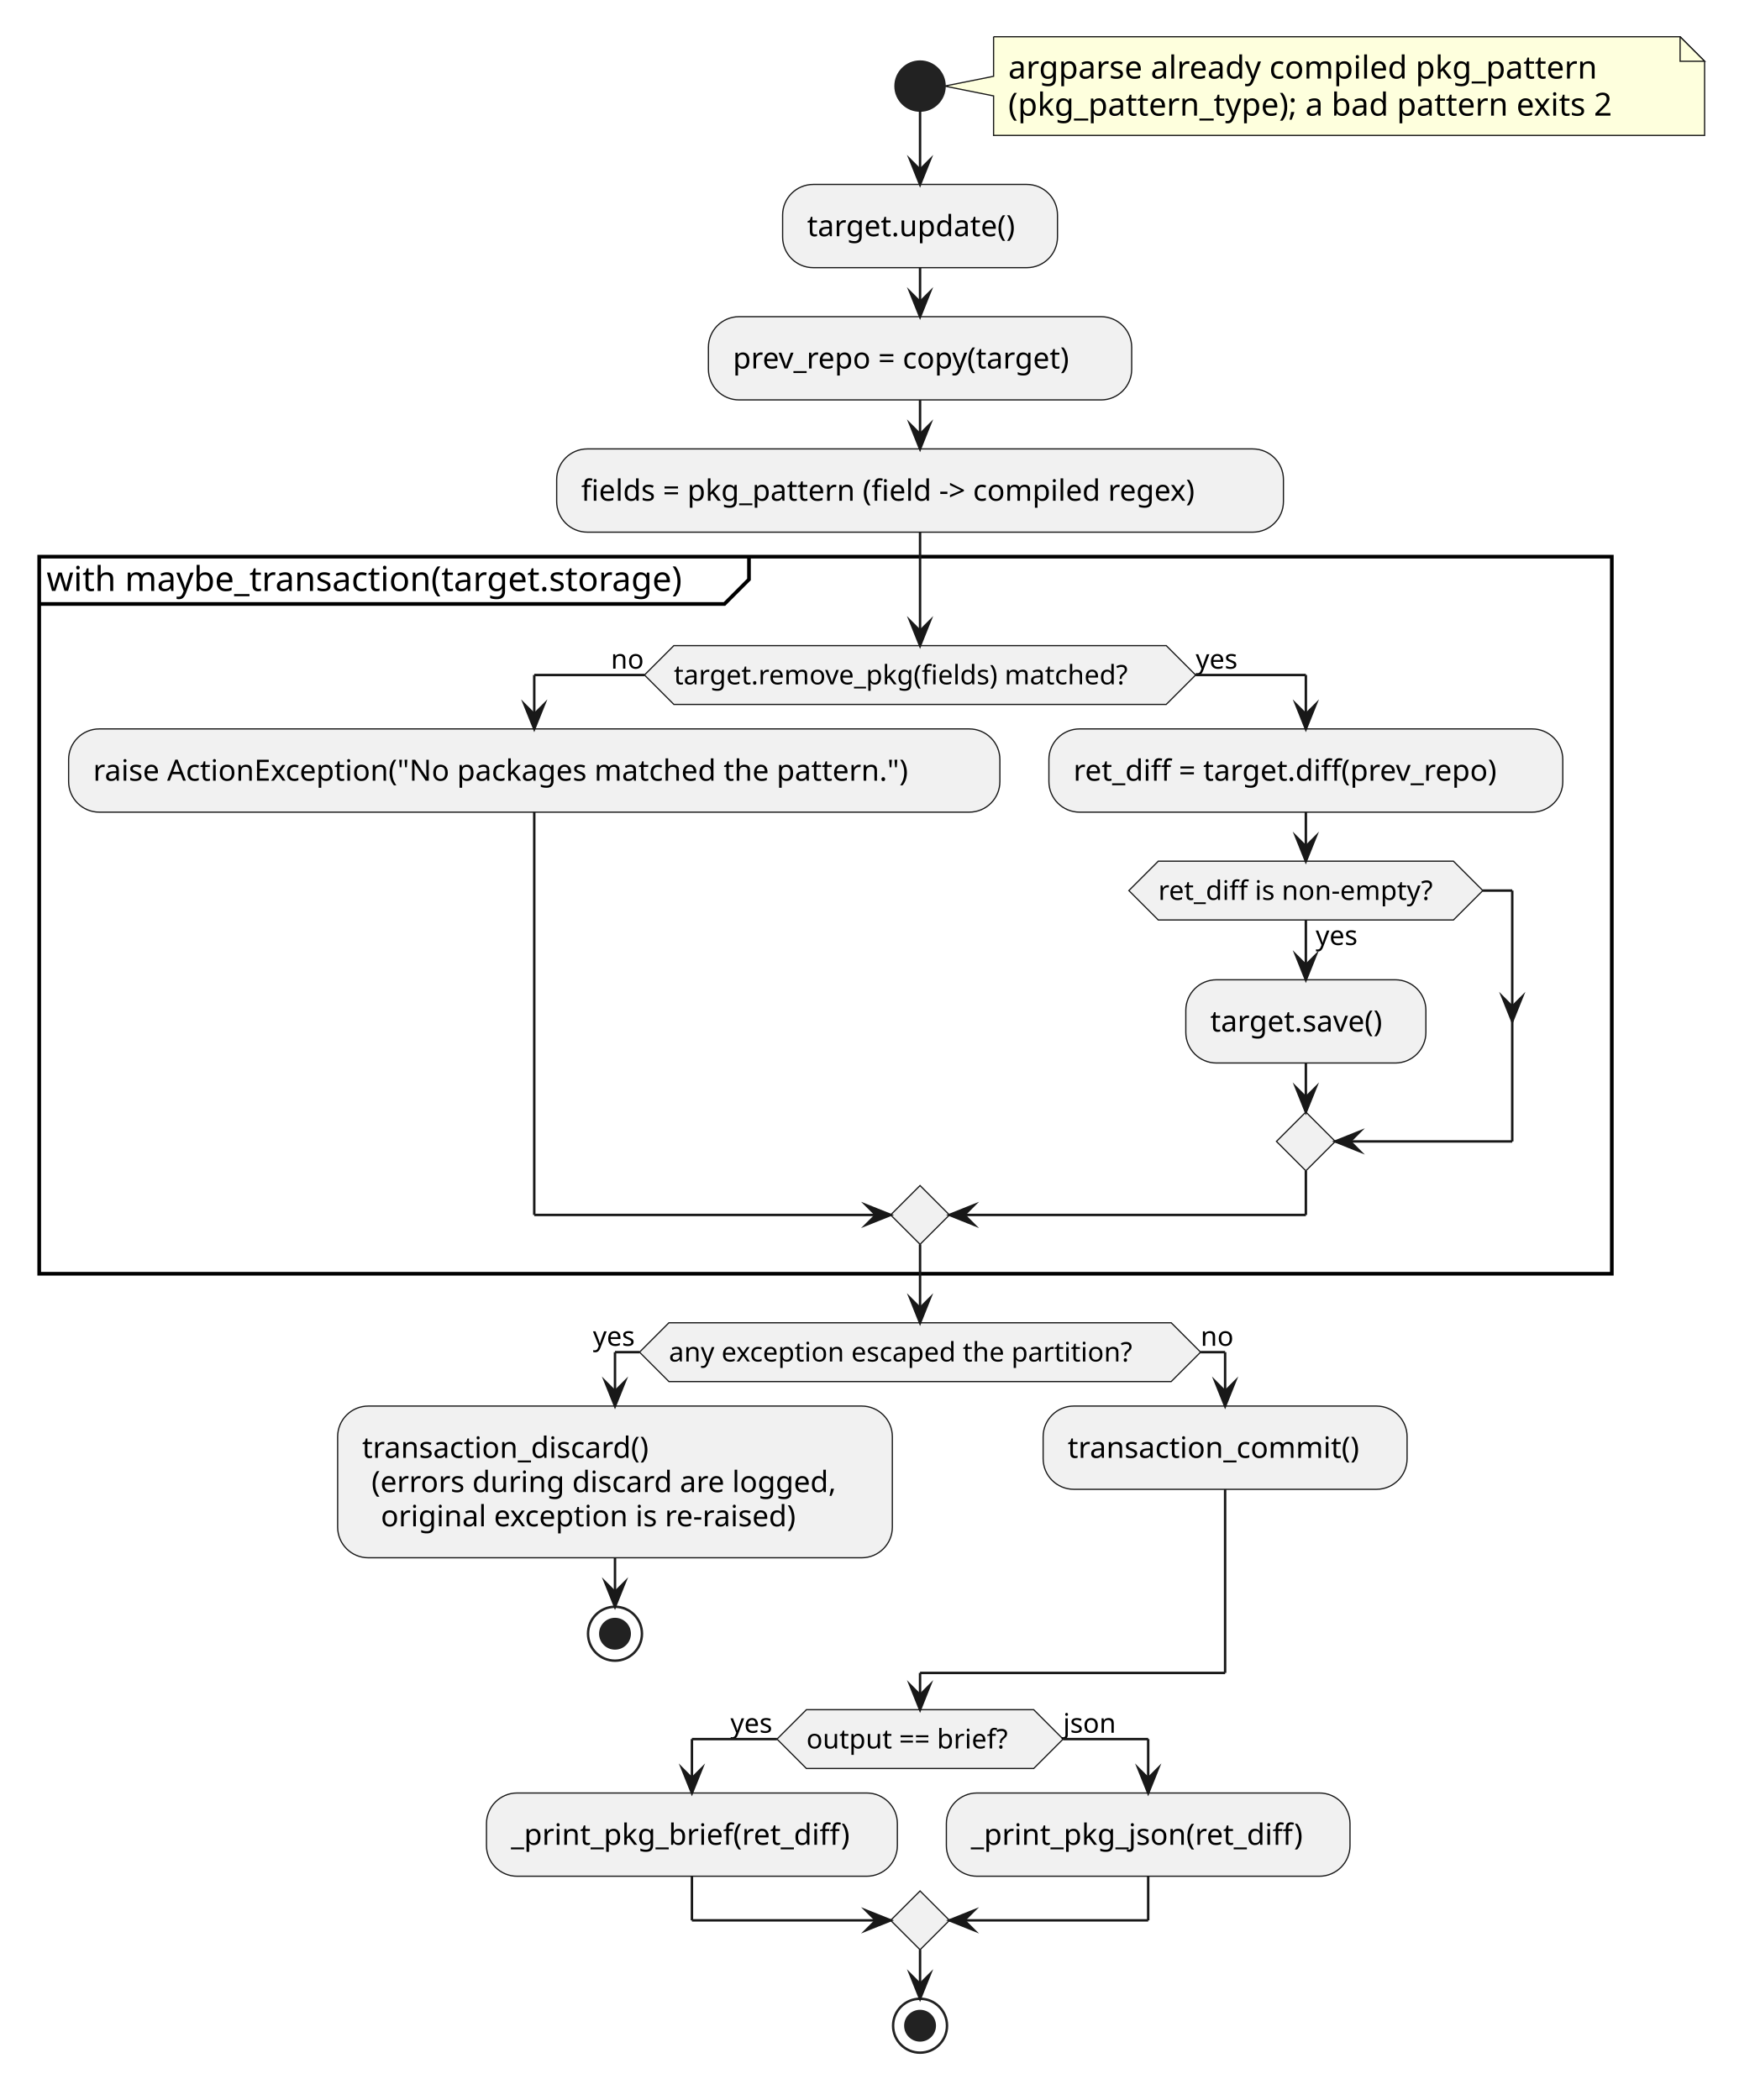
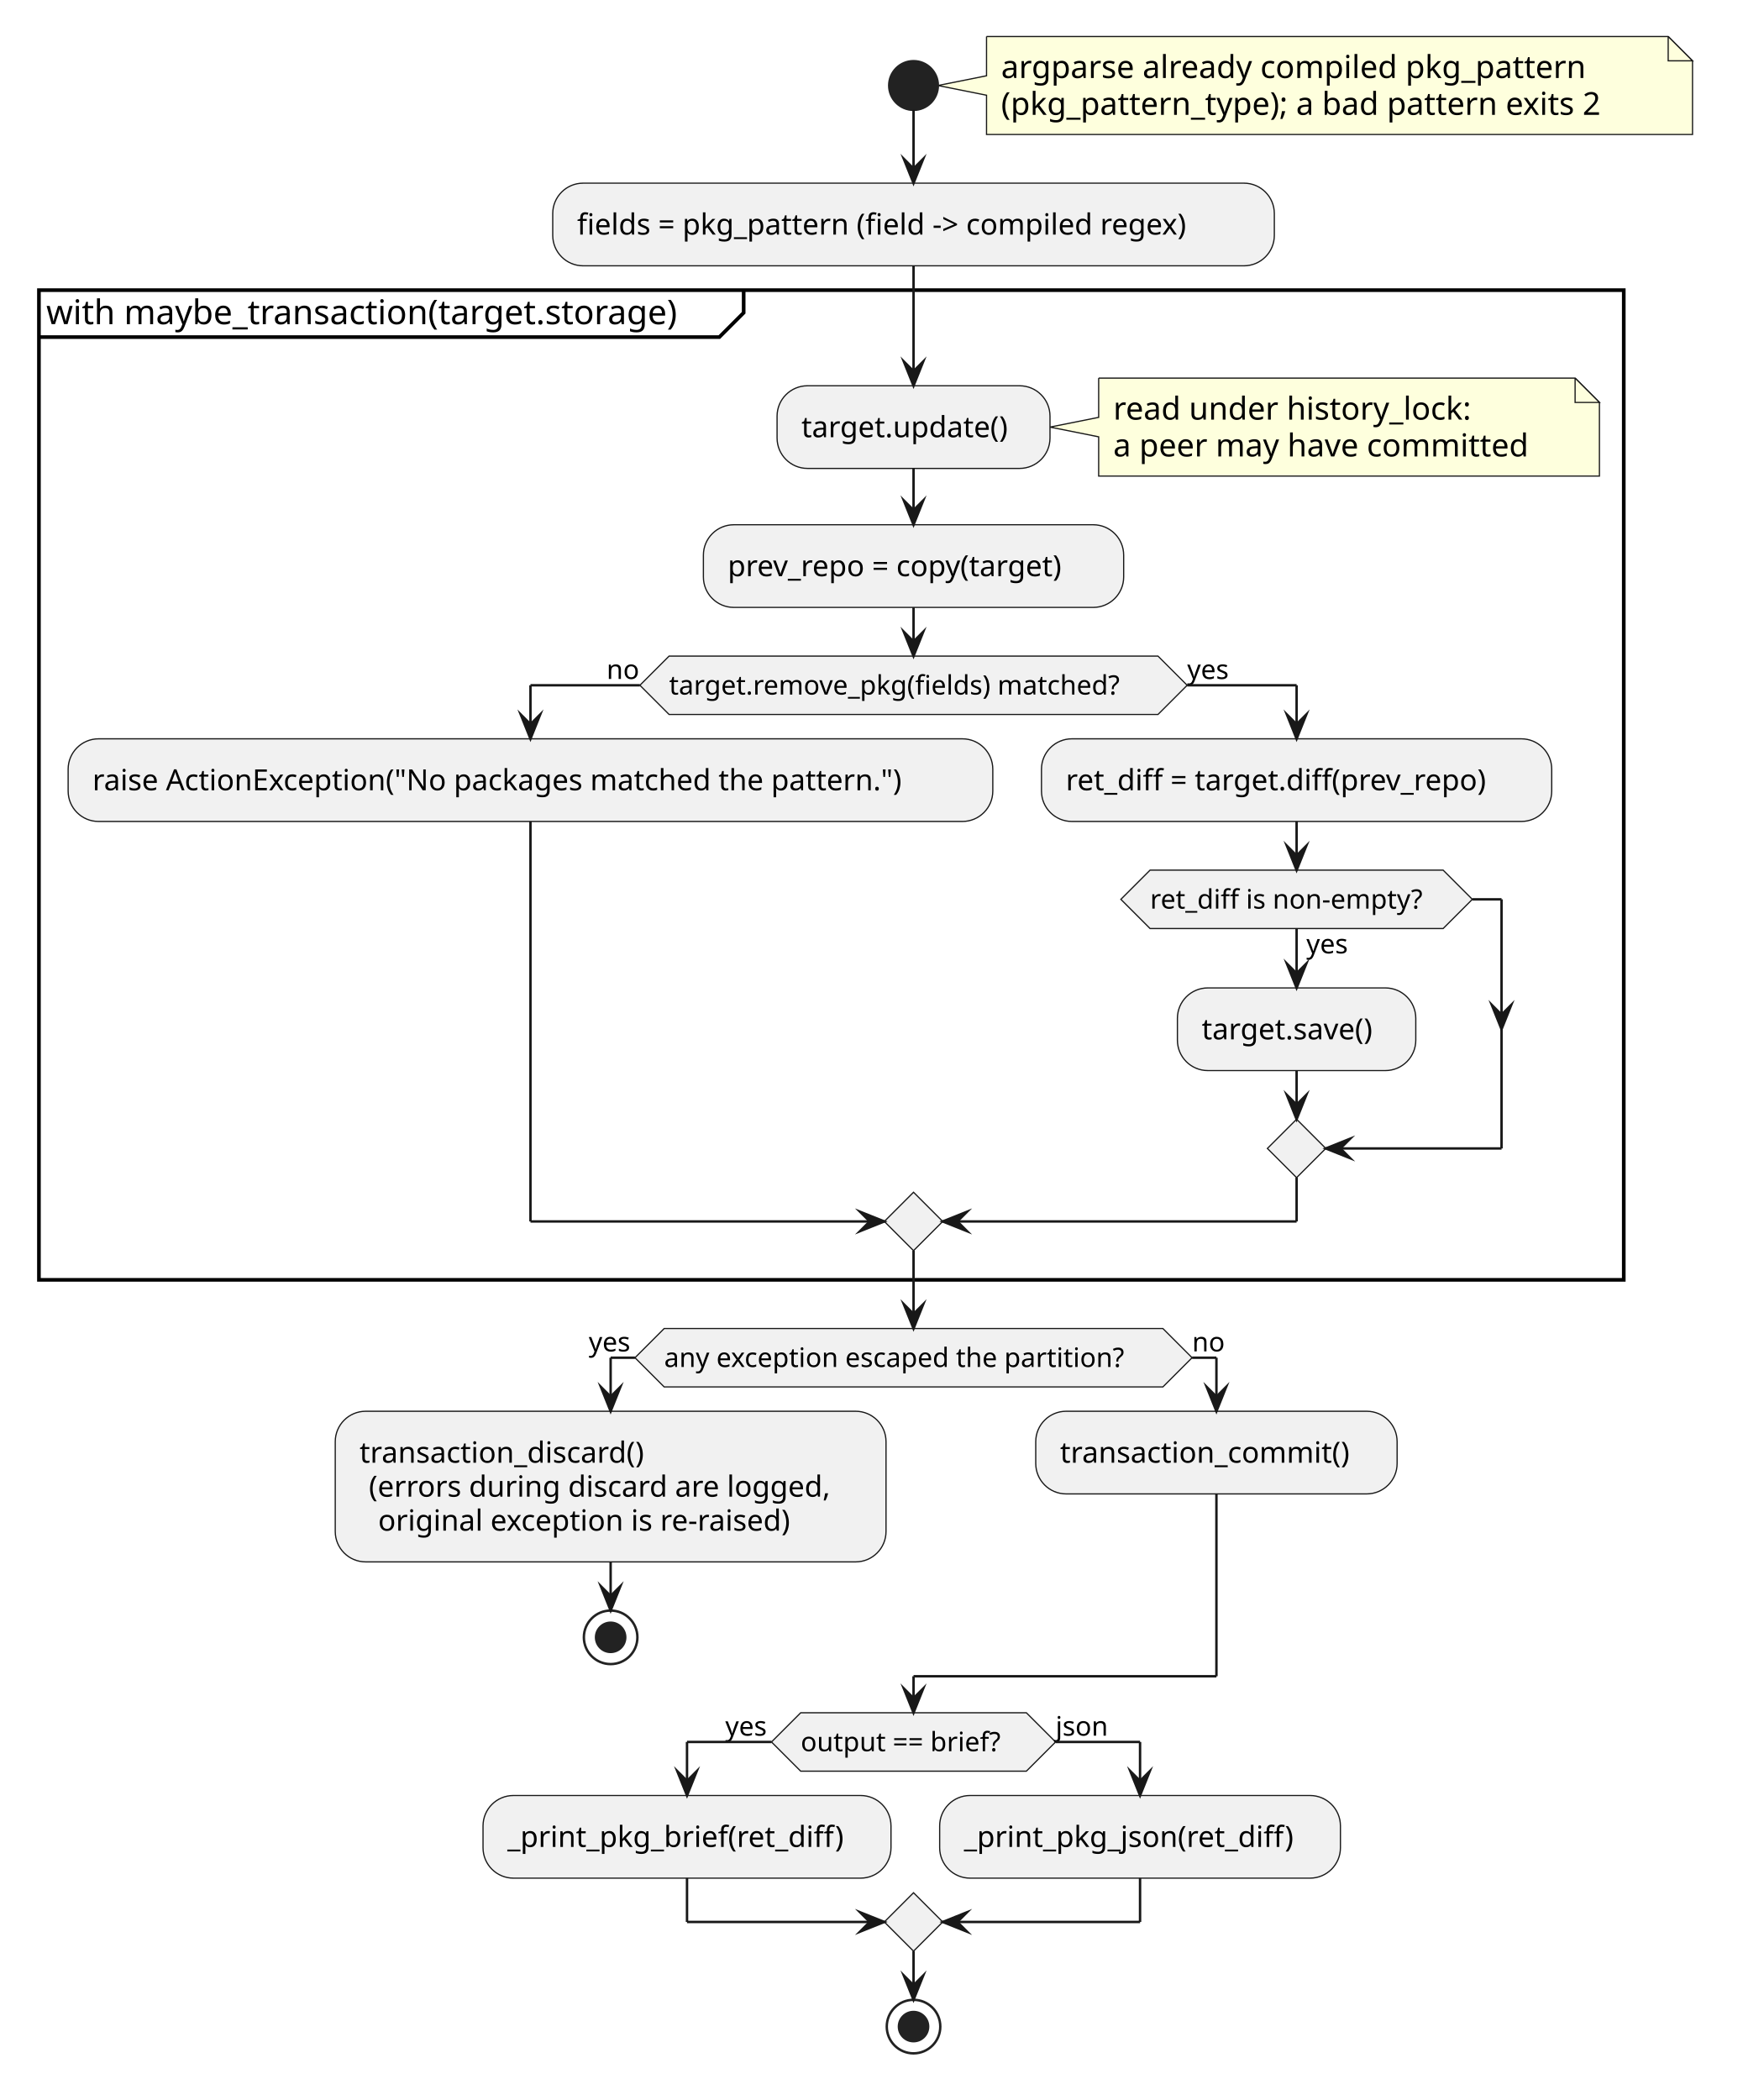
- <svg xmlns="http://www.w3.org/2000/svg" version="1.1" data-diagram-type="ACTIVITY" style="width:716px;height:857px;background:#FFFFFF;" width="716px" height="857px" viewBox="0 0 716 857" zoomAndPan="magnify" preserveAspectRatio="none" contentStyleType="text/css">
+ <svg xmlns="http://www.w3.org/2000/svg" version="1.1" data-diagram-type="ACTIVITY" style="width:716px;height:863px;background:#FFFFFF;" width="716px" height="863px" viewBox="0 0 716 863" zoomAndPan="magnify" preserveAspectRatio="none" contentStyleType="text/css">
  <defs />
  <g font-family="sans-serif" lengthAdjust="spacing">
    <path d="M405.418,15 L405.418,31.133 L385.418,35.133 L405.418,39.133 L405.418,55.266 A0,0 0 0 0 405.418,55.266 L695.546,55.266 A0,0 0 0 0 695.546,55.266 L695.546,25 L685.546,15 L405.418,15 A0,0 0 0 0 405.418,15" style="stroke:#181818;stroke-width:0.5;" fill="#FEFFDD" />
    <path d="M685.546,15 L685.546,25 L695.546,25 L685.546,15" style="stroke:#181818;stroke-width:0.5;" fill="#FEFFDD" />
    <text x="411.418" y="32.067" fill="#000" font-size="13" textLength="257.144">argparse already compiled pkg_pattern</text>
    <text x="411.418" y="47.2" fill="#000" font-size="13" textLength="269.128">(pkg_pattern_type); a bad pattern exits 2</text>
    <ellipse cx="375.418" cy="35.133" rx="10" ry="10" fill="#222" style="stroke:#222;stroke-width:1;" />
-     <rect x="319.34" y="75.266" width="112.156" height="33.969" fill="#F1F1F1" style="stroke:#181818;stroke-width:0.5;" rx="12.5" ry="12.5" />
-     <text x="329.34" y="96.404" fill="#000" font-size="12" textLength="92.156">target.update()</text>
-     <rect x="289.062" y="129.234" width="172.713" height="33.969" fill="#F1F1F1" style="stroke:#181818;stroke-width:0.5;" rx="12.5" ry="12.5" />
-     <text x="299.062" y="150.373" fill="#000" font-size="12" textLength="152.713">prev_repo = copy(target)</text>
-     <rect x="227.146" y="183.203" width="296.545" height="33.969" fill="#F1F1F1" style="stroke:#181818;stroke-width:0.5;" rx="12.5" ry="12.5" />
-     <text x="237.146" y="204.342" fill="#000" font-size="12" textLength="276.545">fields = pkg_pattern (field -&gt; compiled regex)</text>
-     <rect x="16" y="227.172" width="641.686" height="292.637" fill="none" style="stroke:#000;stroke-width:1.5;" />
-     <path d="M305.61,227.172 L305.61,236.469 L295.61,246.469 L16,246.469" style="stroke:#000;stroke-width:1.5;" fill="none" />
-     <text x="19" y="241.167" fill="#000" font-size="14" textLength="279.61">with maybe_transaction(target.storage)</text>
-     <polygon points="274.966,263.469,475.871,263.469,487.871,275.469,475.871,287.469,274.966,287.469,262.966,275.469,274.966,263.469" fill="#F1F1F1" style="stroke:#181818;stroke-width:0.5;stroke-linejoin:miter;stroke-miterlimit:10;" />
-     <text x="274.966" y="279.277" fill="#000" font-size="11" textLength="200.906">target.remove_pkg(fields) matched?</text>
-     <text x="249.264" y="272.875" fill="#000" font-size="11" textLength="13.702">no</text>
-     <text x="487.871" y="272.875" fill="#000" font-size="11" textLength="19.008">yes</text>
-     <rect x="28" y="297.469" width="379.994" height="33.969" fill="#F1F1F1" style="stroke:#181818;stroke-width:0.5;" rx="12.5" ry="12.5" />
-     <text x="38" y="318.607" fill="#000" font-size="12" textLength="359.994">raise ActionException("No packages matched the pattern.")</text>
-     <rect x="427.994" y="297.469" width="209.691" height="33.969" fill="#F1F1F1" style="stroke:#181818;stroke-width:0.5;" rx="12.5" ry="12.5" />
-     <text x="437.994" y="318.607" fill="#000" font-size="12" textLength="189.691">ret_diff = target.diff(prev_repo)</text>
-     <rect x="483.857" y="399.84" width="97.965" height="33.969" fill="#F1F1F1" style="stroke:#181818;stroke-width:0.5;" rx="12.5" ry="12.5" />
-     <text x="493.857" y="420.979" fill="#000" font-size="12" textLength="77.965">target.save()</text>
-     <polygon points="472.622,351.438,593.058,351.438,605.058,363.438,593.058,375.438,472.622,375.438,460.622,363.438,472.622,351.438" fill="#F1F1F1" style="stroke:#181818;stroke-width:0.5;stroke-linejoin:miter;stroke-miterlimit:10;" />
-     <text x="536.84" y="385.648" fill="#000" font-size="11" textLength="19.008">yes</text>
-     <text x="472.622" y="367.246" fill="#000" font-size="11" textLength="120.436">ret_diff is non-empty?</text>
-     <polygon points="532.84,453.809,544.84,465.809,532.84,477.809,520.84,465.809,532.84,453.809" fill="#F1F1F1" style="stroke:#181818;stroke-width:0.5;stroke-linejoin:miter;stroke-miterlimit:10;" />
-     <polygon points="375.418,483.809,387.418,495.809,375.418,507.809,363.418,495.809,375.418,483.809" fill="#F1F1F1" style="stroke:#181818;stroke-width:0.5;stroke-linejoin:miter;stroke-miterlimit:10;" />
-     <polygon points="272.943,539.809,477.894,539.809,489.894,551.809,477.894,563.809,272.943,563.809,260.943,551.809,272.943,539.809" fill="#F1F1F1" style="stroke:#181818;stroke-width:0.5;stroke-linejoin:miter;stroke-miterlimit:10;" />
-     <text x="272.943" y="555.617" fill="#000" font-size="11" textLength="204.95">any exception escaped the partition?</text>
-     <text x="241.935" y="549.214" fill="#000" font-size="11" textLength="19.008">yes</text>
-     <text x="489.894" y="549.214" fill="#000" font-size="11" textLength="13.702">no</text>
-     <rect x="137.771" y="573.809" width="226.344" height="61.906" fill="#F1F1F1" style="stroke:#181818;stroke-width:0.5;" rx="12.5" ry="12.5" />
-     <text x="147.771" y="594.947" fill="#000" font-size="12" textLength="126.855">transaction_discard()</text>
-     <text x="151.586" y="608.916" fill="#000" font-size="12" textLength="202.529">(errors during discard are logged,</text>
-     <text x="155.4" y="622.885" fill="#000" font-size="12" textLength="183.152">original exception is re-raised)</text>
-     <ellipse cx="250.943" cy="666.715" rx="11" ry="11" fill="none" style="stroke:#222;stroke-width:1;" />
-     <ellipse cx="250.943" cy="666.715" rx="6" ry="6" fill="#222" style="stroke:#222;stroke-width:1;" />
-     <rect x="425.64" y="573.809" width="148.508" height="33.969" fill="#F1F1F1" style="stroke:#181818;stroke-width:0.5;" rx="12.5" ry="12.5" />
-     <text x="435.64" y="594.947" fill="#000" font-size="12" textLength="128.508">transaction_commit()</text>
-     <polygon points="329.044,697.715,421.792,697.715,433.792,709.715,421.792,721.715,329.044,721.715,317.044,709.715,329.044,697.715" fill="#F1F1F1" style="stroke:#181818;stroke-width:0.5;stroke-linejoin:miter;stroke-miterlimit:10;" />
-     <text x="329.044" y="713.523" fill="#000" font-size="11" textLength="92.748">output == brief?</text>
-     <text x="298.036" y="707.121" fill="#000" font-size="11" textLength="19.008">yes</text>
-     <text x="433.792" y="707.121" fill="#000" font-size="11" textLength="22.489">json</text>
-     <rect x="198.502" y="731.715" width="167.656" height="33.969" fill="#F1F1F1" style="stroke:#181818;stroke-width:0.5;" rx="12.5" ry="12.5" />
-     <text x="208.502" y="752.854" fill="#000" font-size="12" textLength="147.656">_print_pkg_brief(ret_diff)</text>
-     <rect x="386.158" y="731.715" width="164.697" height="33.969" fill="#F1F1F1" style="stroke:#181818;stroke-width:0.5;" rx="12.5" ry="12.5" />
-     <text x="396.158" y="752.854" fill="#000" font-size="12" textLength="144.697">_print_pkg_json(ret_diff)</text>
-     <polygon points="375.418,771.684,387.418,783.684,375.418,795.684,363.418,783.684,375.418,771.684" fill="#F1F1F1" style="stroke:#181818;stroke-width:0.5;stroke-linejoin:miter;stroke-miterlimit:10;" />
-     <ellipse cx="375.418" cy="826.684" rx="11" ry="11" fill="none" style="stroke:#222;stroke-width:1;" />
-     <ellipse cx="375.418" cy="826.684" rx="6" ry="6" fill="#222" style="stroke:#222;stroke-width:1;" />
+     <rect x="227.146" y="75.266" width="296.545" height="33.969" fill="#F1F1F1" style="stroke:#181818;stroke-width:0.5;" rx="12.5" ry="12.5" />
+     <text x="237.146" y="96.404" fill="#000" font-size="12" textLength="276.545">fields = pkg_pattern (field -&gt; compiled regex)</text>
+     <rect x="16" y="119.234" width="651.29" height="406.723" fill="none" style="stroke:#000;stroke-width:1.5;" />
+     <path d="M305.61,119.234 L305.61,128.531 L295.61,138.531 L16,138.531" style="stroke:#000;stroke-width:1.5;" fill="none" />
+     <text x="19" y="133.229" fill="#000" font-size="14" textLength="279.61">with maybe_transaction(target.storage)</text>
+     <path d="M451.497,155.383 L451.497,171.516 L431.497,175.516 L451.497,179.516 L451.497,195.648 A0,0 0 0 0 451.497,195.648 L657.29,195.648 A0,0 0 0 0 657.29,195.648 L657.29,165.383 L647.29,155.383 L451.497,155.383 A0,0 0 0 0 451.497,155.383" style="stroke:#181818;stroke-width:0.5;" fill="#FEFFDD" />
+     <path d="M647.29,155.383 L647.29,165.383 L657.29,165.383 L647.29,155.383" style="stroke:#181818;stroke-width:0.5;" fill="#FEFFDD" />
+     <text x="457.497" y="172.45" fill="#000" font-size="13" textLength="157.733">read under history_lock:</text>
+     <text x="457.497" y="187.583" fill="#000" font-size="13" textLength="184.793">a peer may have committed</text>
+     <rect x="319.34" y="158.531" width="112.156" height="33.969" fill="#F1F1F1" style="stroke:#181818;stroke-width:0.5;" rx="12.5" ry="12.5" />
+     <text x="329.34" y="179.67" fill="#000" font-size="12" textLength="92.156">target.update()</text>
+     <rect x="289.062" y="215.648" width="172.713" height="33.969" fill="#F1F1F1" style="stroke:#181818;stroke-width:0.5;" rx="12.5" ry="12.5" />
+     <text x="299.062" y="236.787" fill="#000" font-size="12" textLength="152.713">prev_repo = copy(target)</text>
+     <polygon points="274.966,269.617,475.871,269.617,487.871,281.617,475.871,293.617,274.966,293.617,262.966,281.617,274.966,269.617" fill="#F1F1F1" style="stroke:#181818;stroke-width:0.5;stroke-linejoin:miter;stroke-miterlimit:10;" />
+     <text x="274.966" y="285.425" fill="#000" font-size="11" textLength="200.906">target.remove_pkg(fields) matched?</text>
+     <text x="249.264" y="279.023" fill="#000" font-size="11" textLength="13.702">no</text>
+     <text x="487.871" y="279.023" fill="#000" font-size="11" textLength="19.008">yes</text>
+     <rect x="28" y="303.617" width="379.994" height="33.969" fill="#F1F1F1" style="stroke:#181818;stroke-width:0.5;" rx="12.5" ry="12.5" />
+     <text x="38" y="324.756" fill="#000" font-size="12" textLength="359.994">raise ActionException("No packages matched the pattern.")</text>
+     <rect x="427.994" y="303.617" width="209.691" height="33.969" fill="#F1F1F1" style="stroke:#181818;stroke-width:0.5;" rx="12.5" ry="12.5" />
+     <text x="437.994" y="324.756" fill="#000" font-size="12" textLength="189.691">ret_diff = target.diff(prev_repo)</text>
+     <rect x="483.857" y="405.988" width="97.965" height="33.969" fill="#F1F1F1" style="stroke:#181818;stroke-width:0.5;" rx="12.5" ry="12.5" />
+     <text x="493.857" y="427.127" fill="#000" font-size="12" textLength="77.965">target.save()</text>
+     <polygon points="472.622,357.586,593.058,357.586,605.058,369.586,593.058,381.586,472.622,381.586,460.622,369.586,472.622,357.586" fill="#F1F1F1" style="stroke:#181818;stroke-width:0.5;stroke-linejoin:miter;stroke-miterlimit:10;" />
+     <text x="536.84" y="391.796" fill="#000" font-size="11" textLength="19.008">yes</text>
+     <text x="472.622" y="373.394" fill="#000" font-size="11" textLength="120.436">ret_diff is non-empty?</text>
+     <polygon points="532.84,459.957,544.84,471.957,532.84,483.957,520.84,471.957,532.84,459.957" fill="#F1F1F1" style="stroke:#181818;stroke-width:0.5;stroke-linejoin:miter;stroke-miterlimit:10;" />
+     <polygon points="375.418,489.957,387.418,501.957,375.418,513.957,363.418,501.957,375.418,489.957" fill="#F1F1F1" style="stroke:#181818;stroke-width:0.5;stroke-linejoin:miter;stroke-miterlimit:10;" />
+     <polygon points="272.943,545.957,477.894,545.957,489.894,557.957,477.894,569.957,272.943,569.957,260.943,557.957,272.943,545.957" fill="#F1F1F1" style="stroke:#181818;stroke-width:0.5;stroke-linejoin:miter;stroke-miterlimit:10;" />
+     <text x="272.943" y="561.765" fill="#000" font-size="11" textLength="204.95">any exception escaped the partition?</text>
+     <text x="241.935" y="555.363" fill="#000" font-size="11" textLength="19.008">yes</text>
+     <text x="489.894" y="555.363" fill="#000" font-size="11" textLength="13.702">no</text>
+     <rect x="137.771" y="579.957" width="226.344" height="61.906" fill="#F1F1F1" style="stroke:#181818;stroke-width:0.5;" rx="12.5" ry="12.5" />
+     <text x="147.771" y="601.096" fill="#000" font-size="12" textLength="126.855">transaction_discard()</text>
+     <text x="151.586" y="615.064" fill="#000" font-size="12" textLength="202.529">(errors during discard are logged,</text>
+     <text x="155.4" y="629.033" fill="#000" font-size="12" textLength="183.152">original exception is re-raised)</text>
+     <ellipse cx="250.943" cy="672.863" rx="11" ry="11" fill="none" style="stroke:#222;stroke-width:1;" />
+     <ellipse cx="250.943" cy="672.863" rx="6" ry="6" fill="#222" style="stroke:#222;stroke-width:1;" />
+     <rect x="425.64" y="579.957" width="148.508" height="33.969" fill="#F1F1F1" style="stroke:#181818;stroke-width:0.5;" rx="12.5" ry="12.5" />
+     <text x="435.64" y="601.096" fill="#000" font-size="12" textLength="128.508">transaction_commit()</text>
+     <polygon points="329.044,703.863,421.792,703.863,433.792,715.863,421.792,727.863,329.044,727.863,317.044,715.863,329.044,703.863" fill="#F1F1F1" style="stroke:#181818;stroke-width:0.5;stroke-linejoin:miter;stroke-miterlimit:10;" />
+     <text x="329.044" y="719.671" fill="#000" font-size="11" textLength="92.748">output == brief?</text>
+     <text x="298.036" y="713.269" fill="#000" font-size="11" textLength="19.008">yes</text>
+     <text x="433.792" y="713.269" fill="#000" font-size="11" textLength="22.489">json</text>
+     <rect x="198.502" y="737.863" width="167.656" height="33.969" fill="#F1F1F1" style="stroke:#181818;stroke-width:0.5;" rx="12.5" ry="12.5" />
+     <text x="208.502" y="759.002" fill="#000" font-size="12" textLength="147.656">_print_pkg_brief(ret_diff)</text>
+     <rect x="386.158" y="737.863" width="164.697" height="33.969" fill="#F1F1F1" style="stroke:#181818;stroke-width:0.5;" rx="12.5" ry="12.5" />
+     <text x="396.158" y="759.002" fill="#000" font-size="12" textLength="144.697">_print_pkg_json(ret_diff)</text>
+     <polygon points="375.418,777.832,387.418,789.832,375.418,801.832,363.418,789.832,375.418,777.832" fill="#F1F1F1" style="stroke:#181818;stroke-width:0.5;stroke-linejoin:miter;stroke-miterlimit:10;" />
+     <ellipse cx="375.418" cy="832.832" rx="11" ry="11" fill="none" style="stroke:#222;stroke-width:1;" />
+     <ellipse cx="375.418" cy="832.832" rx="6" ry="6" fill="#222" style="stroke:#222;stroke-width:1;" />
    <line x1="375.418" y1="45.133" x2="375.418" y2="75.266" style="stroke:#181818;stroke-width:1;" />
    <polygon points="371.418,65.266,375.418,75.266,379.418,65.266,375.418,69.266" fill="#181818" style="stroke:#181818;stroke-width:1;stroke-linejoin:miter;stroke-miterlimit:10;" />
-     <line x1="375.418" y1="109.234" x2="375.418" y2="129.234" style="stroke:#181818;stroke-width:1;" />
-     <polygon points="371.418,119.234,375.418,129.234,379.418,119.234,375.418,123.234" fill="#181818" style="stroke:#181818;stroke-width:1;stroke-linejoin:miter;stroke-miterlimit:10;" />
-     <line x1="375.418" y1="163.203" x2="375.418" y2="183.203" style="stroke:#181818;stroke-width:1;" />
-     <polygon points="371.418,173.203,375.418,183.203,379.418,173.203,375.418,177.203" fill="#181818" style="stroke:#181818;stroke-width:1;stroke-linejoin:miter;stroke-miterlimit:10;" />
-     <line x1="532.84" y1="375.438" x2="532.84" y2="399.84" style="stroke:#181818;stroke-width:1;" />
-     <polygon points="528.84,389.84,532.84,399.84,536.84,389.84,532.84,393.84" fill="#181818" style="stroke:#181818;stroke-width:1;stroke-linejoin:miter;stroke-miterlimit:10;" />
-     <line x1="605.058" y1="363.438" x2="617.058" y2="363.438" style="stroke:#181818;stroke-width:1;" />
-     <polygon points="613.058,406.824,617.058,416.824,621.058,406.824,617.058,410.824" fill="#181818" style="stroke:#181818;stroke-width:1;stroke-linejoin:miter;stroke-miterlimit:10;" />
-     <line x1="617.058" y1="363.438" x2="617.058" y2="465.809" style="stroke:#181818;stroke-width:1;" />
-     <line x1="617.058" y1="465.809" x2="544.84" y2="465.809" style="stroke:#181818;stroke-width:1;" />
-     <polygon points="554.84,461.809,544.84,465.809,554.84,469.809,550.84,465.809" fill="#181818" style="stroke:#181818;stroke-width:1;stroke-linejoin:miter;stroke-miterlimit:10;" />
-     <line x1="532.84" y1="433.809" x2="532.84" y2="453.809" style="stroke:#181818;stroke-width:1;" />
-     <polygon points="528.84,443.809,532.84,453.809,536.84,443.809,532.84,447.809" fill="#181818" style="stroke:#181818;stroke-width:1;stroke-linejoin:miter;stroke-miterlimit:10;" />
-     <line x1="532.84" y1="331.438" x2="532.84" y2="351.438" style="stroke:#181818;stroke-width:1;" />
-     <polygon points="528.84,341.438,532.84,351.438,536.84,341.438,532.84,345.438" fill="#181818" style="stroke:#181818;stroke-width:1;stroke-linejoin:miter;stroke-miterlimit:10;" />
-     <line x1="262.966" y1="275.469" x2="217.997" y2="275.469" style="stroke:#181818;stroke-width:1;" />
-     <line x1="217.997" y1="275.469" x2="217.997" y2="297.469" style="stroke:#181818;stroke-width:1;" />
-     <polygon points="213.997,287.469,217.997,297.469,221.997,287.469,217.997,291.469" fill="#181818" style="stroke:#181818;stroke-width:1;stroke-linejoin:miter;stroke-miterlimit:10;" />
-     <line x1="487.871" y1="275.469" x2="532.84" y2="275.469" style="stroke:#181818;stroke-width:1;" />
-     <line x1="532.84" y1="275.469" x2="532.84" y2="297.469" style="stroke:#181818;stroke-width:1;" />
-     <polygon points="528.84,287.469,532.84,297.469,536.84,287.469,532.84,291.469" fill="#181818" style="stroke:#181818;stroke-width:1;stroke-linejoin:miter;stroke-miterlimit:10;" />
-     <line x1="217.997" y1="331.438" x2="217.997" y2="495.809" style="stroke:#181818;stroke-width:1;" />
-     <line x1="217.997" y1="495.809" x2="363.418" y2="495.809" style="stroke:#181818;stroke-width:1;" />
-     <polygon points="353.418,491.809,363.418,495.809,353.418,499.809,357.418,495.809" fill="#181818" style="stroke:#181818;stroke-width:1;stroke-linejoin:miter;stroke-miterlimit:10;" />
-     <line x1="532.84" y1="477.809" x2="532.84" y2="495.809" style="stroke:#181818;stroke-width:1;" />
-     <line x1="532.84" y1="495.809" x2="387.418" y2="495.809" style="stroke:#181818;stroke-width:1;" />
-     <polygon points="397.418,491.809,387.418,495.809,397.418,499.809,393.418,495.809" fill="#181818" style="stroke:#181818;stroke-width:1;stroke-linejoin:miter;stroke-miterlimit:10;" />
-     <line x1="375.418" y1="217.172" x2="375.418" y2="263.469" style="stroke:#181818;stroke-width:1;" />
-     <polygon points="371.418,253.469,375.418,263.469,379.418,253.469,375.418,257.469" fill="#181818" style="stroke:#181818;stroke-width:1;stroke-linejoin:miter;stroke-miterlimit:10;" />
-     <line x1="250.943" y1="635.715" x2="250.943" y2="655.715" style="stroke:#181818;stroke-width:1;" />
-     <polygon points="246.943,645.715,250.943,655.715,254.943,645.715,250.943,649.715" fill="#181818" style="stroke:#181818;stroke-width:1;stroke-linejoin:miter;stroke-miterlimit:10;" />
-     <line x1="260.943" y1="551.809" x2="250.943" y2="551.809" style="stroke:#181818;stroke-width:1;" />
-     <line x1="250.943" y1="551.809" x2="250.943" y2="573.809" style="stroke:#181818;stroke-width:1;" />
-     <polygon points="246.943,563.809,250.943,573.809,254.943,563.809,250.943,567.809" fill="#181818" style="stroke:#181818;stroke-width:1;stroke-linejoin:miter;stroke-miterlimit:10;" />
-     <line x1="489.894" y1="551.809" x2="499.894" y2="551.809" style="stroke:#181818;stroke-width:1;" />
-     <line x1="499.894" y1="551.809" x2="499.894" y2="573.809" style="stroke:#181818;stroke-width:1;" />
-     <polygon points="495.894,563.809,499.894,573.809,503.894,563.809,499.894,567.809" fill="#181818" style="stroke:#181818;stroke-width:1;stroke-linejoin:miter;stroke-miterlimit:10;" />
-     <line x1="499.894" y1="607.777" x2="499.894" y2="682.715" style="stroke:#181818;stroke-width:1;" />
-     <line x1="499.894" y1="682.715" x2="375.418" y2="682.715" style="stroke:#181818;stroke-width:1;" />
-     <line x1="375.418" y1="682.715" x2="375.418" y2="697.715" style="stroke:#181818;stroke-width:1;" />
-     <polygon points="371.418,687.715,375.418,697.715,379.418,687.715,375.418,691.715" fill="#181818" style="stroke:#181818;stroke-width:1;stroke-linejoin:miter;stroke-miterlimit:10;" />
-     <line x1="375.418" y1="507.809" x2="375.418" y2="539.809" style="stroke:#181818;stroke-width:1;" />
-     <polygon points="371.418,529.809,375.418,539.809,379.418,529.809,375.418,533.809" fill="#181818" style="stroke:#181818;stroke-width:1;stroke-linejoin:miter;stroke-miterlimit:10;" />
-     <line x1="317.044" y1="709.715" x2="282.33" y2="709.715" style="stroke:#181818;stroke-width:1;" />
-     <line x1="282.33" y1="709.715" x2="282.33" y2="731.715" style="stroke:#181818;stroke-width:1;" />
-     <polygon points="278.33,721.715,282.33,731.715,286.33,721.715,282.33,725.715" fill="#181818" style="stroke:#181818;stroke-width:1;stroke-linejoin:miter;stroke-miterlimit:10;" />
-     <line x1="433.792" y1="709.715" x2="468.507" y2="709.715" style="stroke:#181818;stroke-width:1;" />
-     <line x1="468.507" y1="709.715" x2="468.507" y2="731.715" style="stroke:#181818;stroke-width:1;" />
-     <polygon points="464.507,721.715,468.507,731.715,472.507,721.715,468.507,725.715" fill="#181818" style="stroke:#181818;stroke-width:1;stroke-linejoin:miter;stroke-miterlimit:10;" />
-     <line x1="282.33" y1="765.684" x2="282.33" y2="783.684" style="stroke:#181818;stroke-width:1;" />
-     <line x1="282.33" y1="783.684" x2="363.418" y2="783.684" style="stroke:#181818;stroke-width:1;" />
-     <polygon points="353.418,779.684,363.418,783.684,353.418,787.684,357.418,783.684" fill="#181818" style="stroke:#181818;stroke-width:1;stroke-linejoin:miter;stroke-miterlimit:10;" />
-     <line x1="468.507" y1="765.684" x2="468.507" y2="783.684" style="stroke:#181818;stroke-width:1;" />
-     <line x1="468.507" y1="783.684" x2="387.418" y2="783.684" style="stroke:#181818;stroke-width:1;" />
-     <polygon points="397.418,779.684,387.418,783.684,397.418,787.684,393.418,783.684" fill="#181818" style="stroke:#181818;stroke-width:1;stroke-linejoin:miter;stroke-miterlimit:10;" />
-     <line x1="375.418" y1="795.684" x2="375.418" y2="815.684" style="stroke:#181818;stroke-width:1;" />
-     <polygon points="371.418,805.684,375.418,815.684,379.418,805.684,375.418,809.684" fill="#181818" style="stroke:#181818;stroke-width:1;stroke-linejoin:miter;stroke-miterlimit:10;" />
+     <line x1="375.418" y1="192.5" x2="375.418" y2="215.648" style="stroke:#181818;stroke-width:1;" />
+     <polygon points="371.418,205.648,375.418,215.648,379.418,205.648,375.418,209.648" fill="#181818" style="stroke:#181818;stroke-width:1;stroke-linejoin:miter;stroke-miterlimit:10;" />
+     <line x1="532.84" y1="381.586" x2="532.84" y2="405.988" style="stroke:#181818;stroke-width:1;" />
+     <polygon points="528.84,395.988,532.84,405.988,536.84,395.988,532.84,399.988" fill="#181818" style="stroke:#181818;stroke-width:1;stroke-linejoin:miter;stroke-miterlimit:10;" />
+     <line x1="605.058" y1="369.586" x2="617.058" y2="369.586" style="stroke:#181818;stroke-width:1;" />
+     <polygon points="613.058,412.973,617.058,422.973,621.058,412.973,617.058,416.973" fill="#181818" style="stroke:#181818;stroke-width:1;stroke-linejoin:miter;stroke-miterlimit:10;" />
+     <line x1="617.058" y1="369.586" x2="617.058" y2="471.957" style="stroke:#181818;stroke-width:1;" />
+     <line x1="617.058" y1="471.957" x2="544.84" y2="471.957" style="stroke:#181818;stroke-width:1;" />
+     <polygon points="554.84,467.957,544.84,471.957,554.84,475.957,550.84,471.957" fill="#181818" style="stroke:#181818;stroke-width:1;stroke-linejoin:miter;stroke-miterlimit:10;" />
+     <line x1="532.84" y1="439.957" x2="532.84" y2="459.957" style="stroke:#181818;stroke-width:1;" />
+     <polygon points="528.84,449.957,532.84,459.957,536.84,449.957,532.84,453.957" fill="#181818" style="stroke:#181818;stroke-width:1;stroke-linejoin:miter;stroke-miterlimit:10;" />
+     <line x1="532.84" y1="337.586" x2="532.84" y2="357.586" style="stroke:#181818;stroke-width:1;" />
+     <polygon points="528.84,347.586,532.84,357.586,536.84,347.586,532.84,351.586" fill="#181818" style="stroke:#181818;stroke-width:1;stroke-linejoin:miter;stroke-miterlimit:10;" />
+     <line x1="262.966" y1="281.617" x2="217.997" y2="281.617" style="stroke:#181818;stroke-width:1;" />
+     <line x1="217.997" y1="281.617" x2="217.997" y2="303.617" style="stroke:#181818;stroke-width:1;" />
+     <polygon points="213.997,293.617,217.997,303.617,221.997,293.617,217.997,297.617" fill="#181818" style="stroke:#181818;stroke-width:1;stroke-linejoin:miter;stroke-miterlimit:10;" />
+     <line x1="487.871" y1="281.617" x2="532.84" y2="281.617" style="stroke:#181818;stroke-width:1;" />
+     <line x1="532.84" y1="281.617" x2="532.84" y2="303.617" style="stroke:#181818;stroke-width:1;" />
+     <polygon points="528.84,293.617,532.84,303.617,536.84,293.617,532.84,297.617" fill="#181818" style="stroke:#181818;stroke-width:1;stroke-linejoin:miter;stroke-miterlimit:10;" />
+     <line x1="217.997" y1="337.586" x2="217.997" y2="501.957" style="stroke:#181818;stroke-width:1;" />
+     <line x1="217.997" y1="501.957" x2="363.418" y2="501.957" style="stroke:#181818;stroke-width:1;" />
+     <polygon points="353.418,497.957,363.418,501.957,353.418,505.957,357.418,501.957" fill="#181818" style="stroke:#181818;stroke-width:1;stroke-linejoin:miter;stroke-miterlimit:10;" />
+     <line x1="532.84" y1="483.957" x2="532.84" y2="501.957" style="stroke:#181818;stroke-width:1;" />
+     <line x1="532.84" y1="501.957" x2="387.418" y2="501.957" style="stroke:#181818;stroke-width:1;" />
+     <polygon points="397.418,497.957,387.418,501.957,397.418,505.957,393.418,501.957" fill="#181818" style="stroke:#181818;stroke-width:1;stroke-linejoin:miter;stroke-miterlimit:10;" />
+     <line x1="375.418" y1="249.617" x2="375.418" y2="269.617" style="stroke:#181818;stroke-width:1;" />
+     <polygon points="371.418,259.617,375.418,269.617,379.418,259.617,375.418,263.617" fill="#181818" style="stroke:#181818;stroke-width:1;stroke-linejoin:miter;stroke-miterlimit:10;" />
+     <line x1="375.418" y1="109.234" x2="375.418" y2="158.531" style="stroke:#181818;stroke-width:1;" />
+     <polygon points="371.418,148.531,375.418,158.531,379.418,148.531,375.418,152.531" fill="#181818" style="stroke:#181818;stroke-width:1;stroke-linejoin:miter;stroke-miterlimit:10;" />
+     <line x1="250.943" y1="641.863" x2="250.943" y2="661.863" style="stroke:#181818;stroke-width:1;" />
+     <polygon points="246.943,651.863,250.943,661.863,254.943,651.863,250.943,655.863" fill="#181818" style="stroke:#181818;stroke-width:1;stroke-linejoin:miter;stroke-miterlimit:10;" />
+     <line x1="260.943" y1="557.957" x2="250.943" y2="557.957" style="stroke:#181818;stroke-width:1;" />
+     <line x1="250.943" y1="557.957" x2="250.943" y2="579.957" style="stroke:#181818;stroke-width:1;" />
+     <polygon points="246.943,569.957,250.943,579.957,254.943,569.957,250.943,573.957" fill="#181818" style="stroke:#181818;stroke-width:1;stroke-linejoin:miter;stroke-miterlimit:10;" />
+     <line x1="489.894" y1="557.957" x2="499.894" y2="557.957" style="stroke:#181818;stroke-width:1;" />
+     <line x1="499.894" y1="557.957" x2="499.894" y2="579.957" style="stroke:#181818;stroke-width:1;" />
+     <polygon points="495.894,569.957,499.894,579.957,503.894,569.957,499.894,573.957" fill="#181818" style="stroke:#181818;stroke-width:1;stroke-linejoin:miter;stroke-miterlimit:10;" />
+     <line x1="499.894" y1="613.926" x2="499.894" y2="688.863" style="stroke:#181818;stroke-width:1;" />
+     <line x1="499.894" y1="688.863" x2="375.418" y2="688.863" style="stroke:#181818;stroke-width:1;" />
+     <line x1="375.418" y1="688.863" x2="375.418" y2="703.863" style="stroke:#181818;stroke-width:1;" />
+     <polygon points="371.418,693.863,375.418,703.863,379.418,693.863,375.418,697.863" fill="#181818" style="stroke:#181818;stroke-width:1;stroke-linejoin:miter;stroke-miterlimit:10;" />
+     <line x1="375.418" y1="513.957" x2="375.418" y2="545.957" style="stroke:#181818;stroke-width:1;" />
+     <polygon points="371.418,535.957,375.418,545.957,379.418,535.957,375.418,539.957" fill="#181818" style="stroke:#181818;stroke-width:1;stroke-linejoin:miter;stroke-miterlimit:10;" />
+     <line x1="317.044" y1="715.863" x2="282.33" y2="715.863" style="stroke:#181818;stroke-width:1;" />
+     <line x1="282.33" y1="715.863" x2="282.33" y2="737.863" style="stroke:#181818;stroke-width:1;" />
+     <polygon points="278.33,727.863,282.33,737.863,286.33,727.863,282.33,731.863" fill="#181818" style="stroke:#181818;stroke-width:1;stroke-linejoin:miter;stroke-miterlimit:10;" />
+     <line x1="433.792" y1="715.863" x2="468.507" y2="715.863" style="stroke:#181818;stroke-width:1;" />
+     <line x1="468.507" y1="715.863" x2="468.507" y2="737.863" style="stroke:#181818;stroke-width:1;" />
+     <polygon points="464.507,727.863,468.507,737.863,472.507,727.863,468.507,731.863" fill="#181818" style="stroke:#181818;stroke-width:1;stroke-linejoin:miter;stroke-miterlimit:10;" />
+     <line x1="282.33" y1="771.832" x2="282.33" y2="789.832" style="stroke:#181818;stroke-width:1;" />
+     <line x1="282.33" y1="789.832" x2="363.418" y2="789.832" style="stroke:#181818;stroke-width:1;" />
+     <polygon points="353.418,785.832,363.418,789.832,353.418,793.832,357.418,789.832" fill="#181818" style="stroke:#181818;stroke-width:1;stroke-linejoin:miter;stroke-miterlimit:10;" />
+     <line x1="468.507" y1="771.832" x2="468.507" y2="789.832" style="stroke:#181818;stroke-width:1;" />
+     <line x1="468.507" y1="789.832" x2="387.418" y2="789.832" style="stroke:#181818;stroke-width:1;" />
+     <polygon points="397.418,785.832,387.418,789.832,397.418,793.832,393.418,789.832" fill="#181818" style="stroke:#181818;stroke-width:1;stroke-linejoin:miter;stroke-miterlimit:10;" />
+     <line x1="375.418" y1="801.832" x2="375.418" y2="821.832" style="stroke:#181818;stroke-width:1;" />
+     <polygon points="371.418,811.832,375.418,821.832,379.418,811.832,375.418,815.832" fill="#181818" style="stroke:#181818;stroke-width:1;stroke-linejoin:miter;stroke-miterlimit:10;" />
  </g>
</svg>
